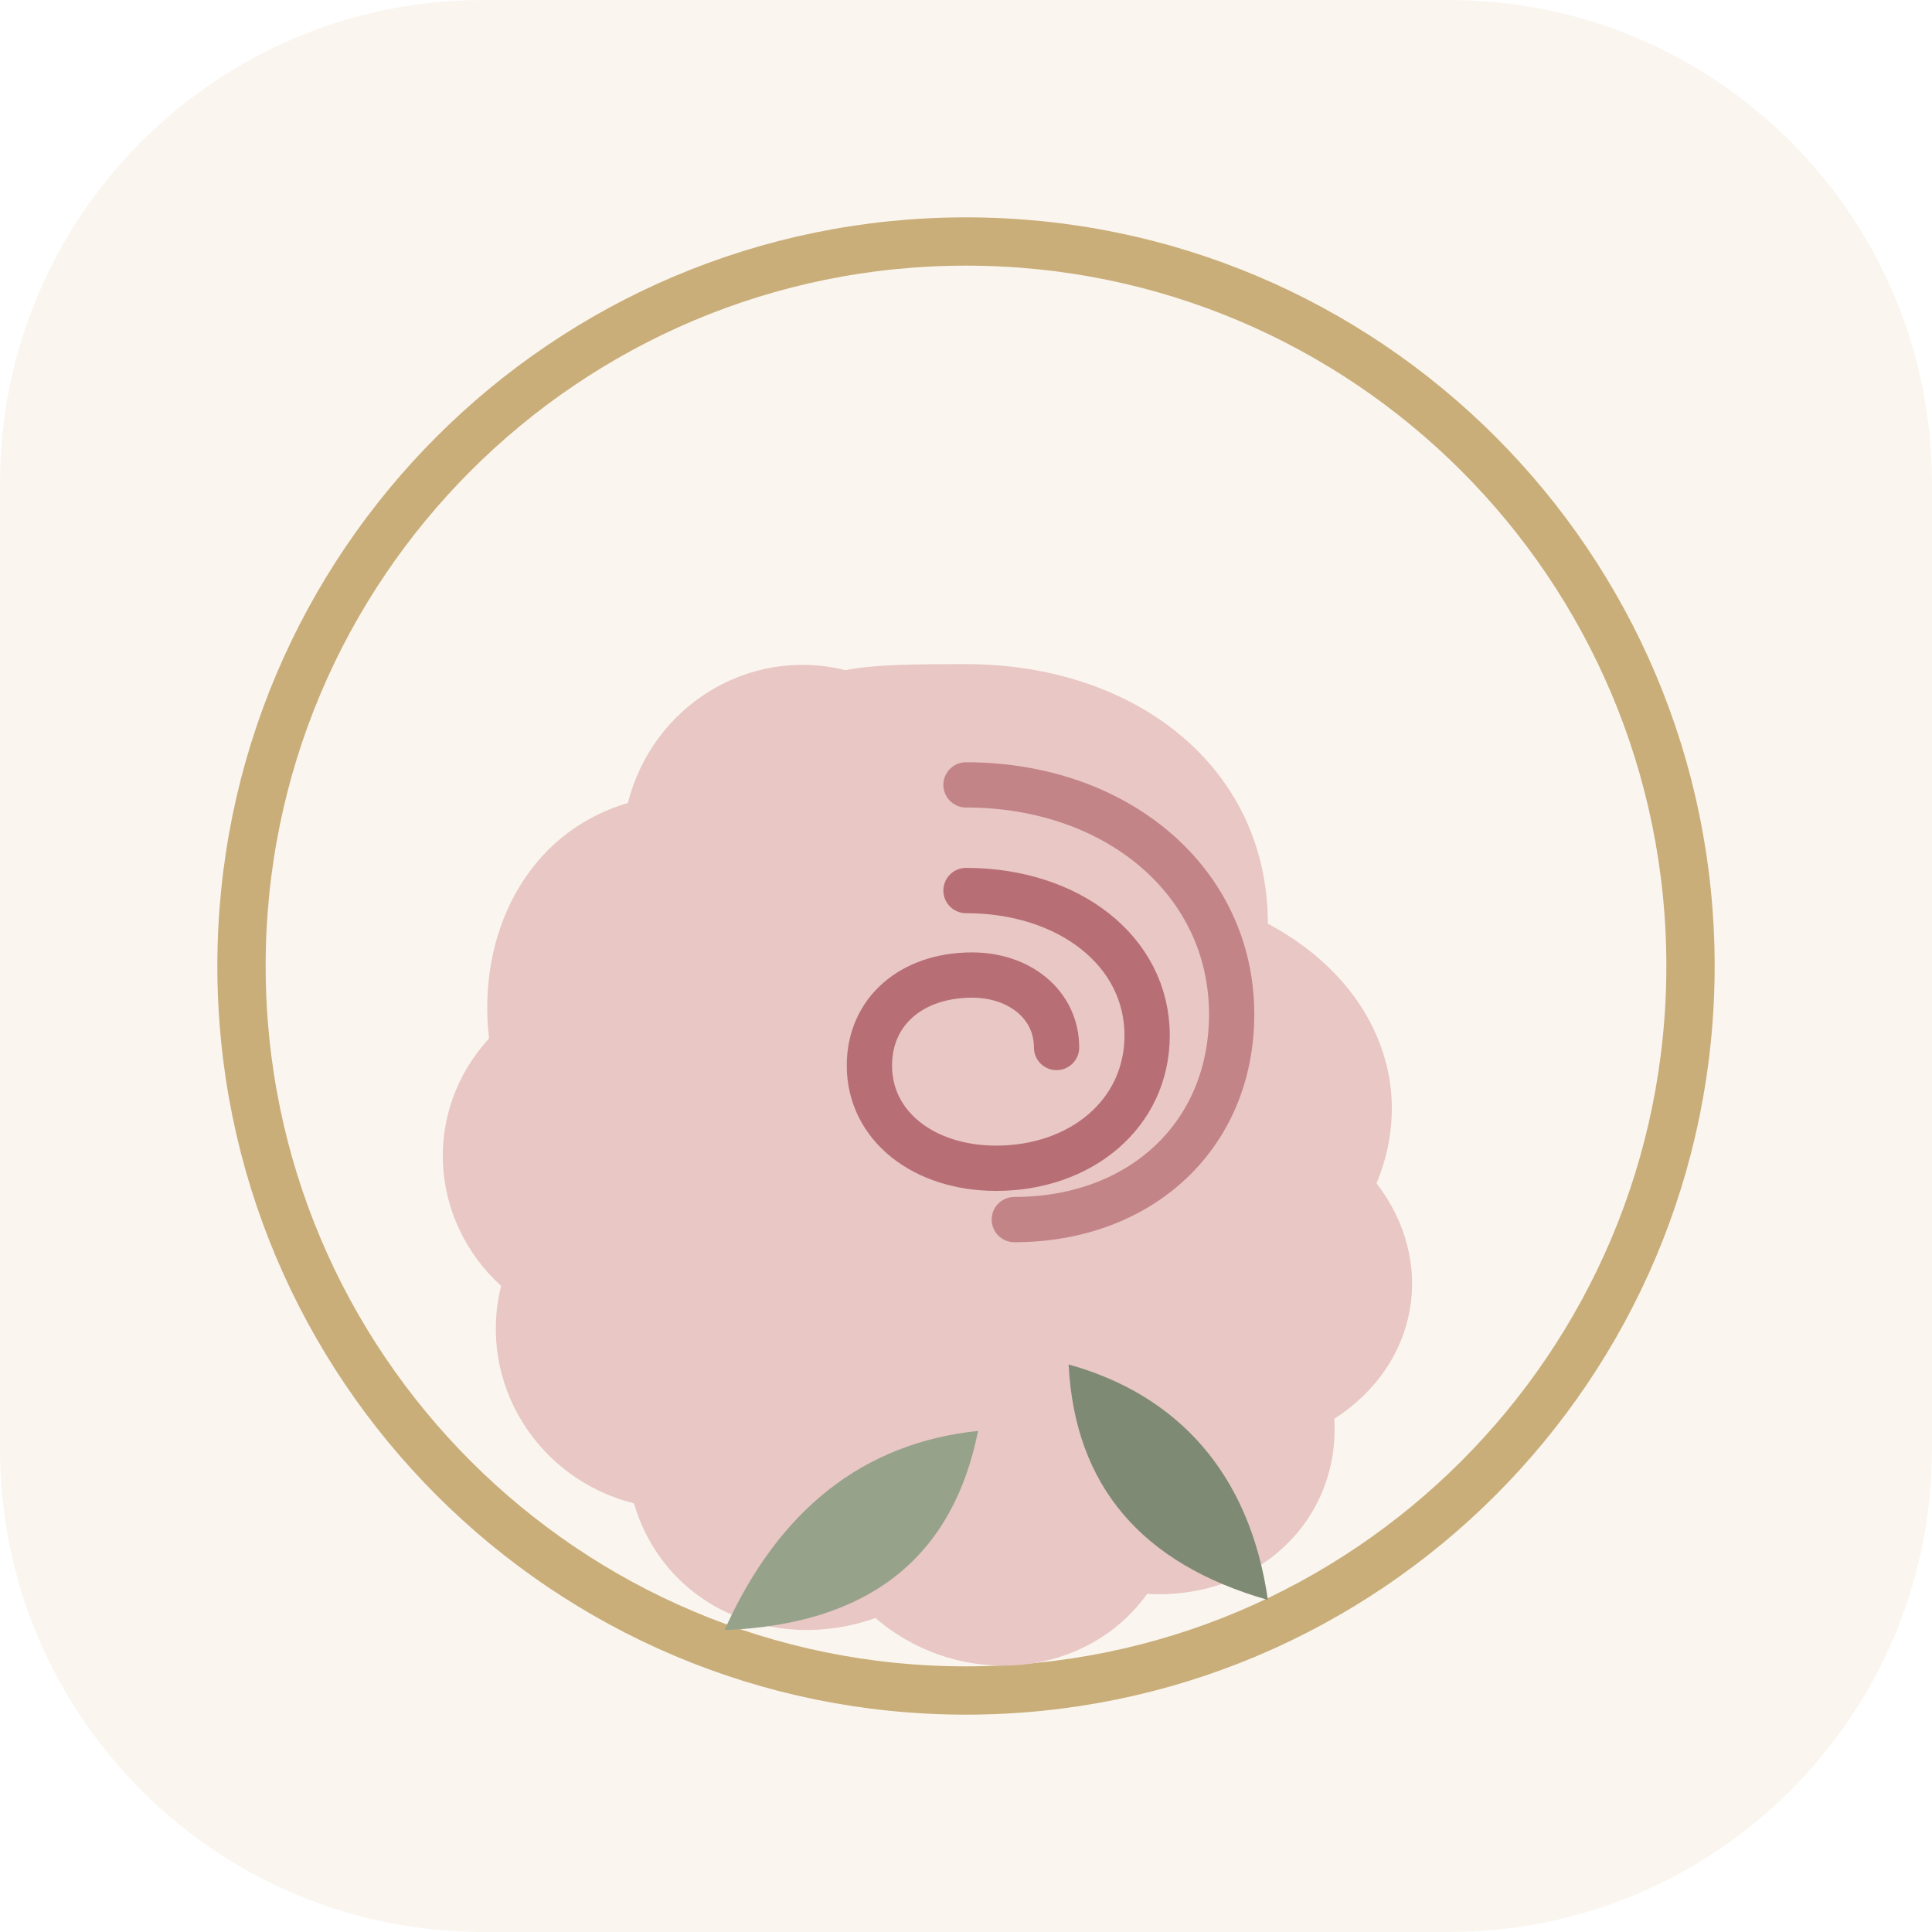
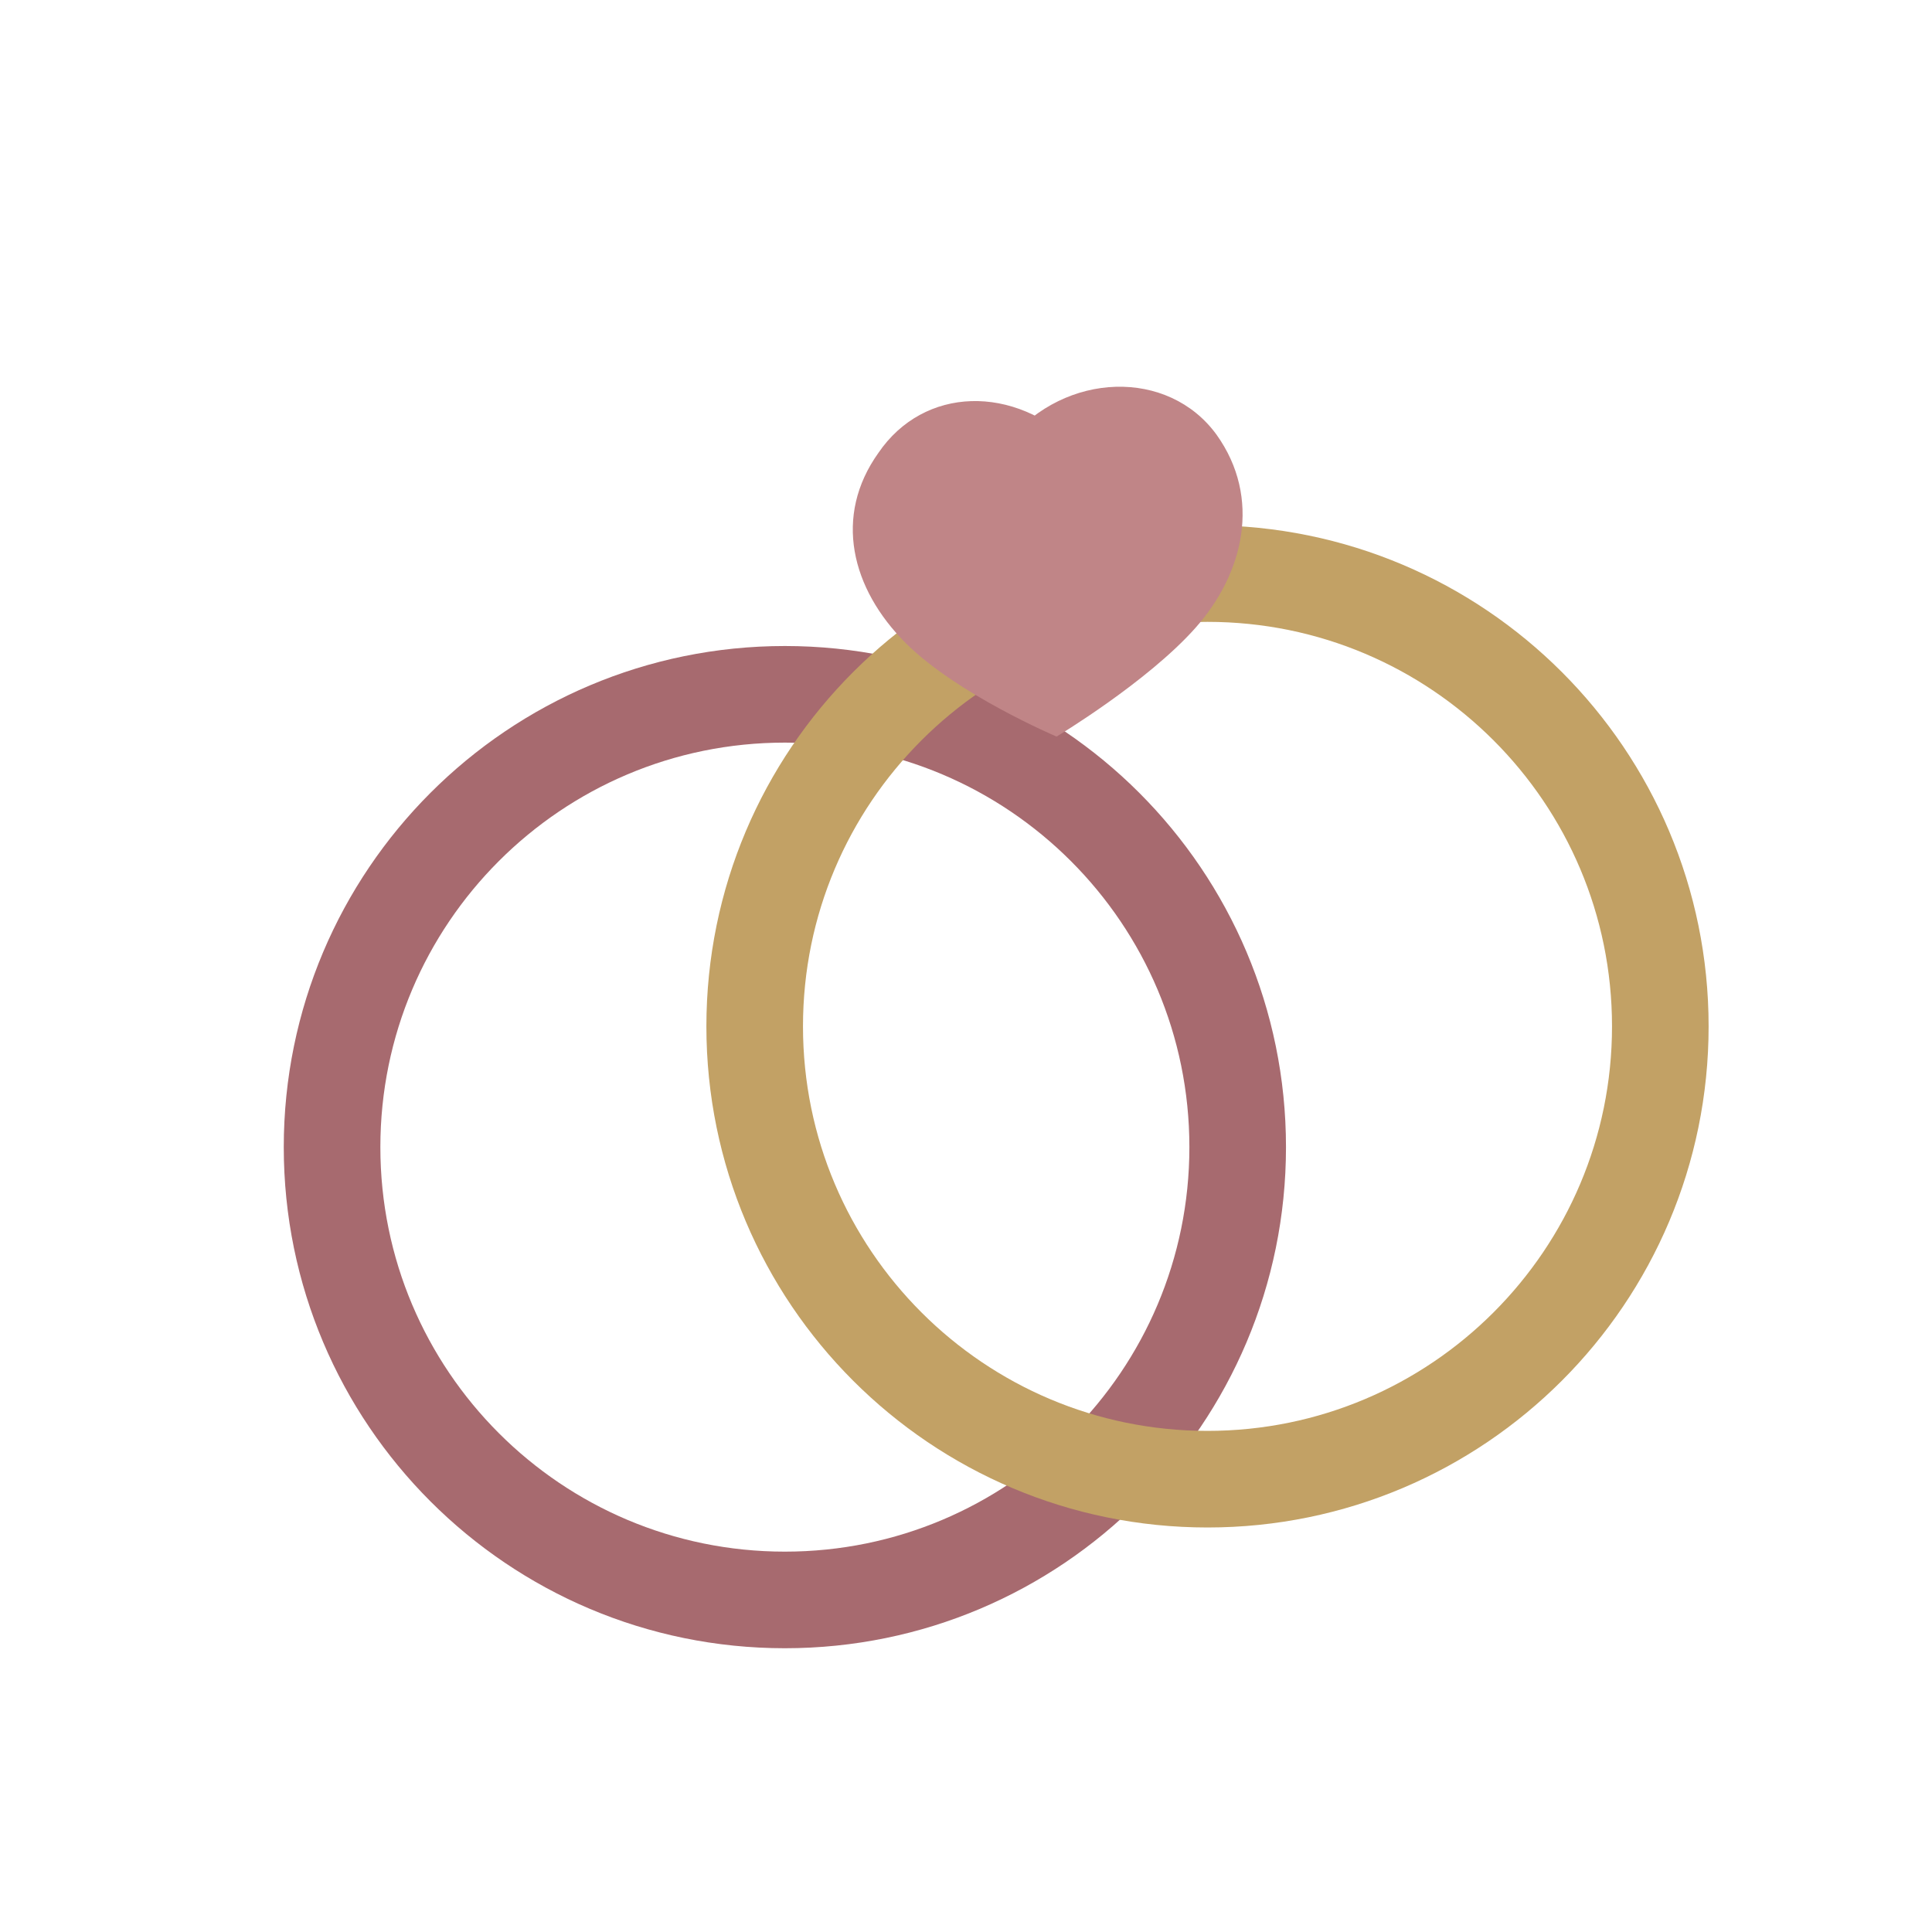
<svg xmlns="http://www.w3.org/2000/svg" viewBox="0 0 64 64">
-   <rect width="64" height="64" rx="16" fill="#FAF6EF" />
-   <circle cx="32" cy="32" r="24" fill="none" stroke="#C2A165" stroke-width="1.6" opacity=".85" />
-   <g transform="translate(20 20)">
-     <path d="M12 2c5.6 0 10 3.4 10 8.6 3.4 1.8 5 5.2 3.6 8.6 2 2.6 1.4 6-1.4 7.8.2 3.4-2.6 6-6.2 5.8-2 2.8-6.2 3.2-9 .8-3.4 1.2-7-.4-8-3.8-3.2-.8-5.2-4-4.4-7.2-2.4-2.2-2.6-5.8-.4-8.2C-4.2 11-2.6 7.6.8 6.6 1.6 3.4 4.8 1.4 8 2.2 9 2 10.5 2 12 2Z" fill="#E9C7C5" />
-     <path d="M12 9.5c3.4 0 6 2 6 4.8 0 2.6-2.2 4.4-5 4.4-2.4 0-4.2-1.4-4.2-3.4 0-1.8 1.4-3 3.4-3 1.6 0 2.8 1 2.8 2.4" fill="none" stroke="#B76E74" stroke-width="1.5" stroke-linecap="round" />
-     <path d="M12 6c5 0 8.8 3.2 8.8 7.6 0 4-3 6.8-7.2 6.8" fill="none" stroke="#B76E74" stroke-width="1.5" stroke-linecap="round" opacity=".75" />
-     <path d="M4 34c1.8-4 4.6-6.2 8.4-6.6-.8 4-3.4 6.4-8.4 6.6Z" fill="#97A28B" />
-     <path d="M22 33c-.6-4.2-3-6.8-6.6-7.8.2 4 2.4 6.6 6.6 7.8Z" fill="#7E8A73" />
+   <g fill="none" stroke-linecap="round">
+     <circle cx="26" cy="38" r="15" stroke="#A76A6F" stroke-width="3.2" />
+     <circle cx="40" cy="34" r="15" stroke="#C2A165" stroke-width="3.2" />
+     <path d="M33.4 14.6c1.9-2.3 5.3-2.4 6.9-.2 1.5 2.1.9 4.6-.7 6.4-1.6 1.8-4.6 3.6-4.6 3.6s-3.3-1.4-5-3.1c-1.8-1.8-2.4-4.2-.9-6.3 1.5-2.2 4.5-2.3 6.6-.2z" fill="#C08587" stroke="none" />
  </g>
</svg>
